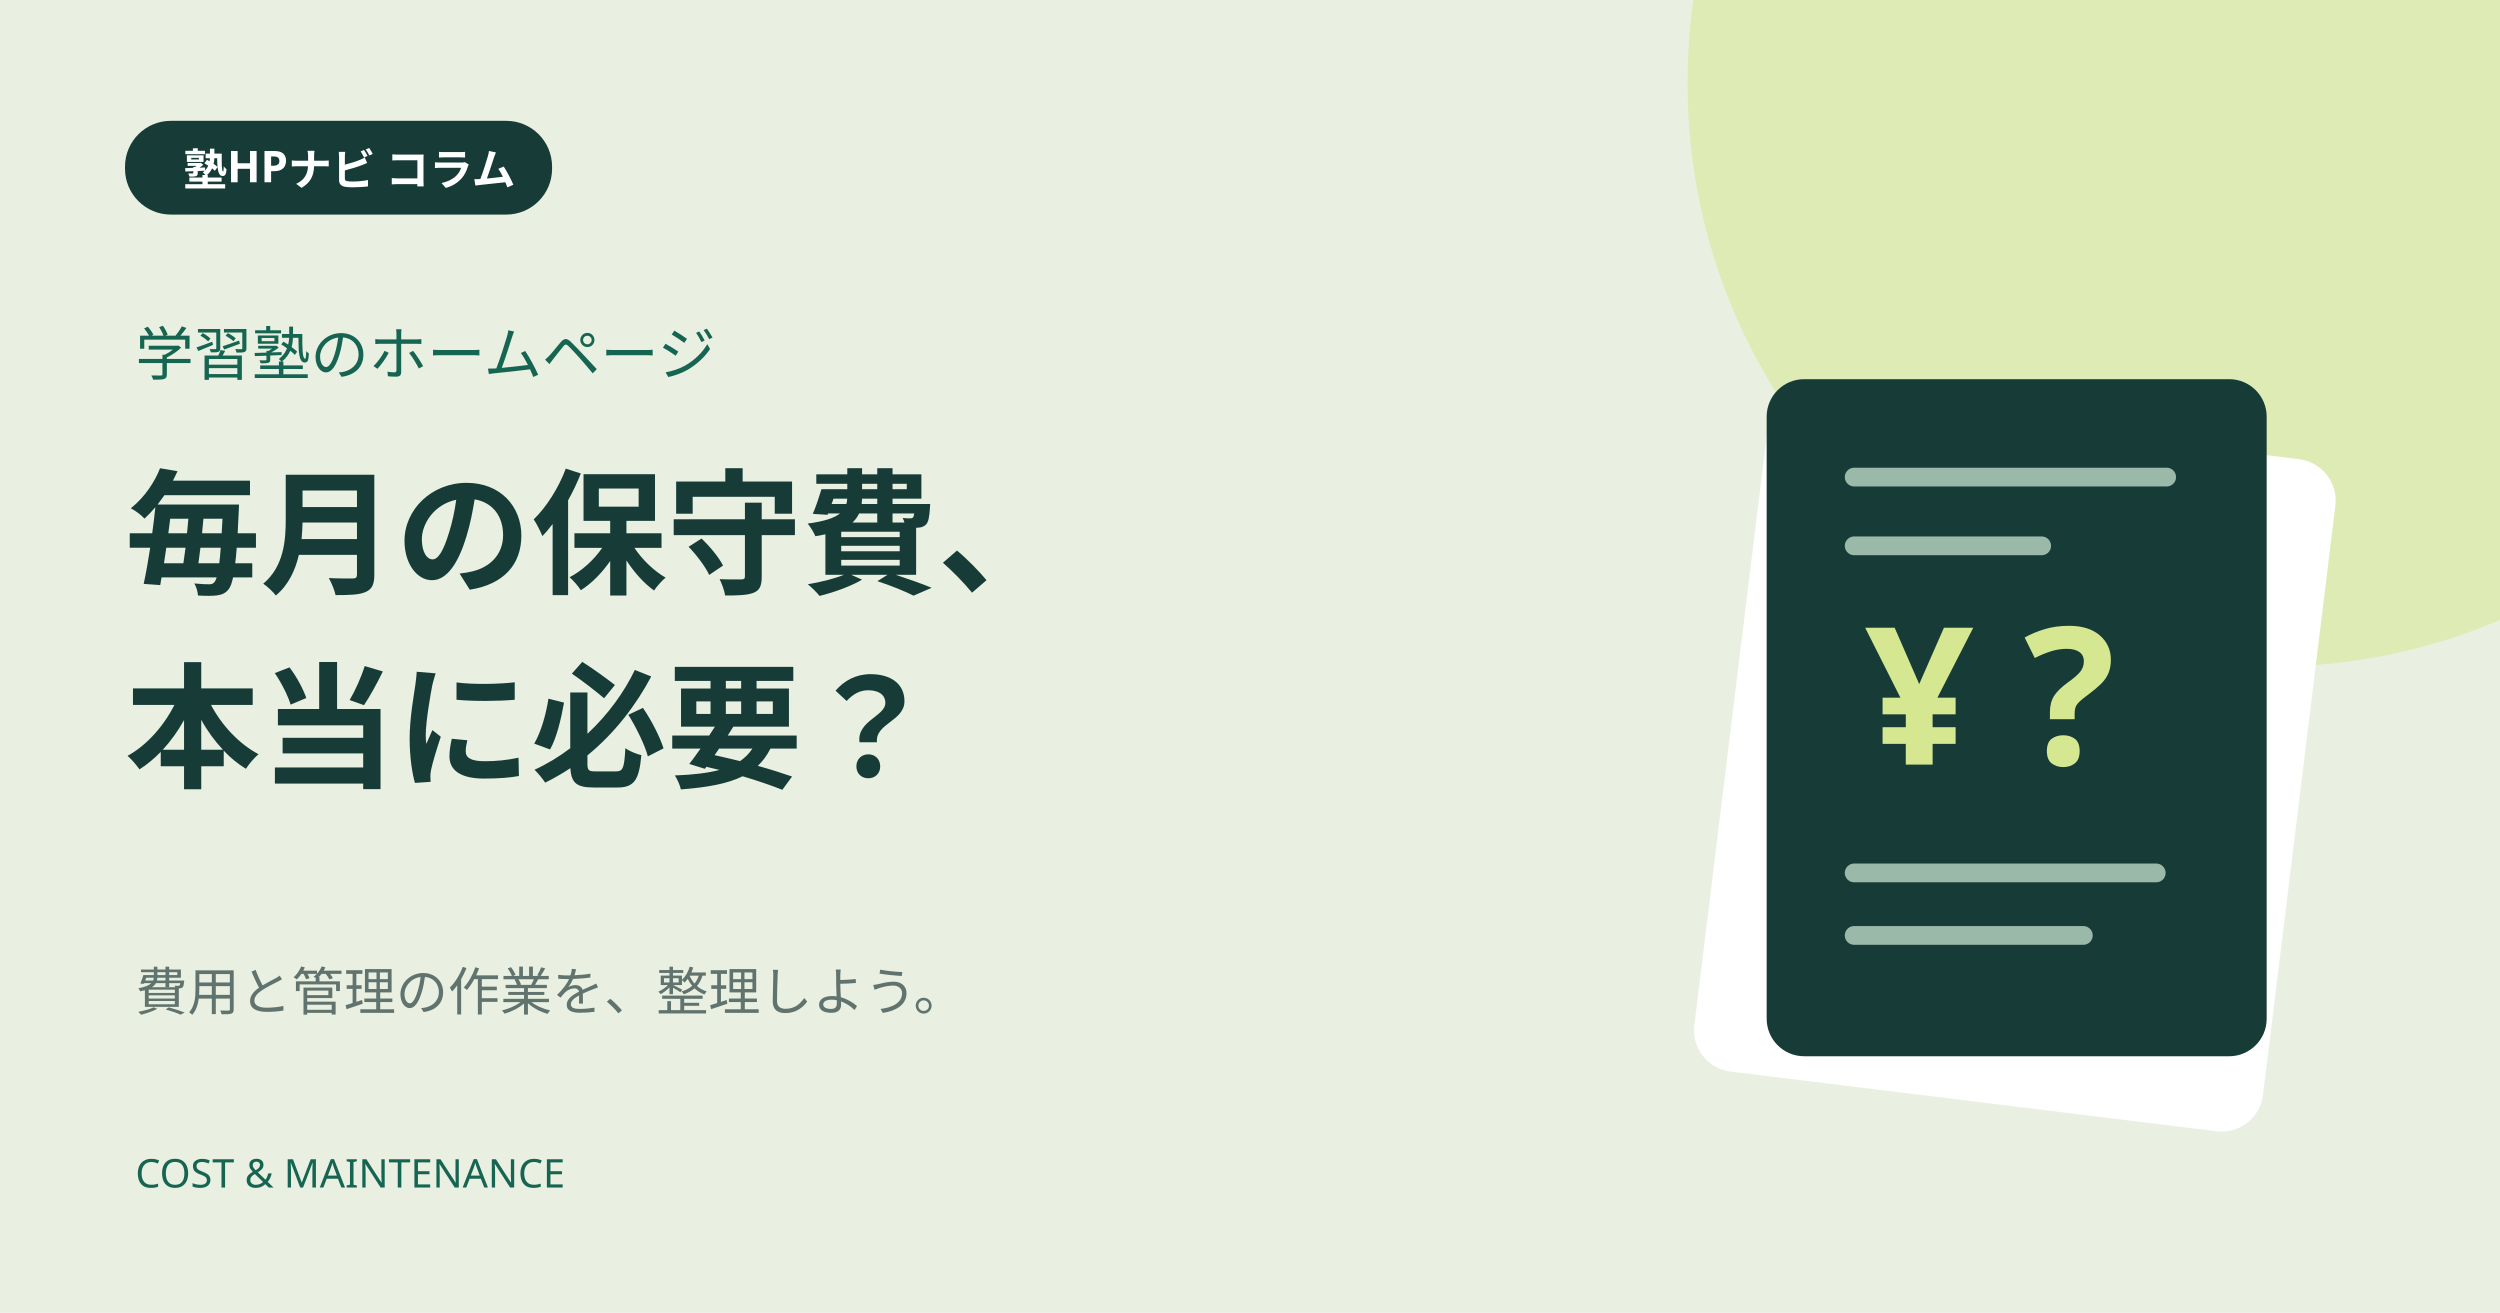
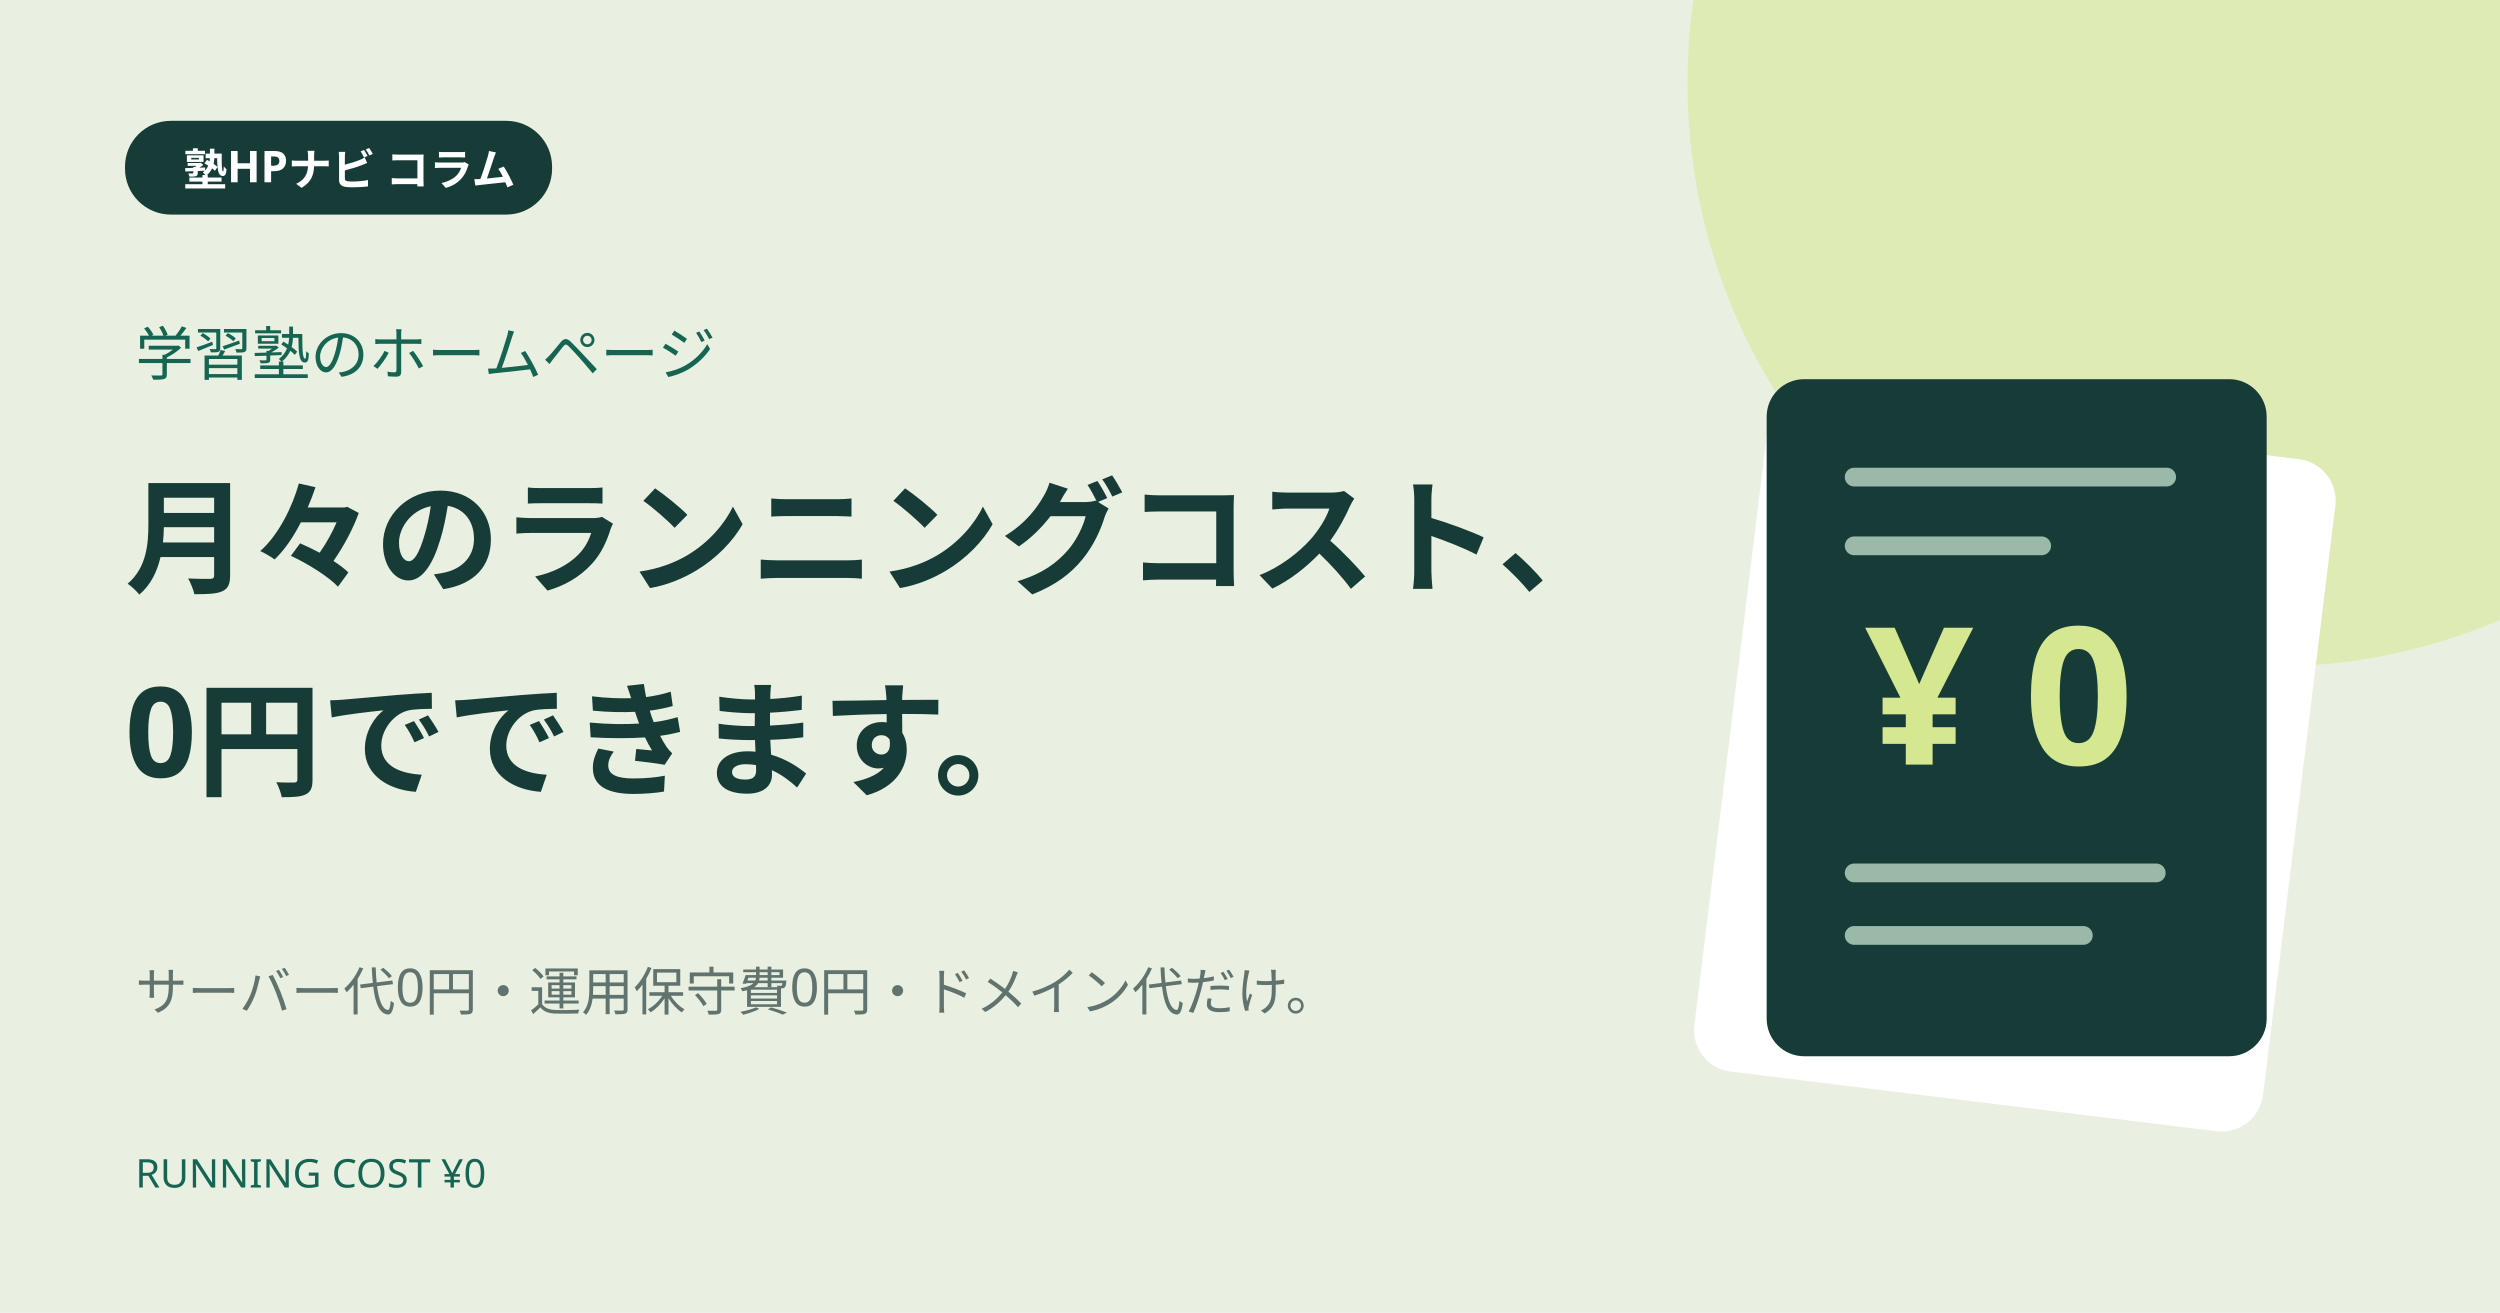
<svg xmlns="http://www.w3.org/2000/svg" width="1200" height="630" viewBox="0 0 1200 630">
  <rect width="1200" height="630" fill="#e9f0e1" />
  <circle cx="1090" cy="40" r="280" fill="#d5e891" opacity=".55" />
  <rect x="60" y="58" width="205" height="45" rx="22" fill="#173c38" />
  <g font-family="Yu Gothic,Meiryo,sans-serif">
    <text x="88" y="89" font-size="21" font-weight="700" fill="#fff">塾HPナビ コラム</text>
    <text x="65" y="180" font-size="28" fill="#166552">学習塾のホームページ</text>
-     <text x="60" y="280" font-size="65" font-weight="700" fill="#173c38">毎月の保守費、</text>
-     <text x="60" y="373" font-size="65" font-weight="700" fill="#173c38">本当に必要？</text>
-     <text x="65" y="485" font-size="25" fill="#61736e">費用と管理の作業を、整理しよう。</text>
-     <text x="65" y="570" font-size="19" fill="#166552">COST &amp; MAINTENANCE</text>
+     <text x="60" y="280" font-size="60" font-weight="700" fill="#173c38">月々のランニングコスト、</text>
+     <text x="60" y="373" font-size="60" font-weight="700" fill="#173c38">0円でできます。</text>
+     <text x="65" y="485" font-size="25" fill="#61736e">サーバー代0円・運用保守費0円・ドメイン代だけ。</text>
+     <text x="65" y="570" font-size="19" fill="#166552">RUNNING COST ¥0</text>
  </g>
  <g transform="translate(830 204)">
    <rect x="0" y="0" width="275" height="325" rx="20" fill="#fff" transform="rotate(7 130 160)" />
    <rect x="18" y="-22" width="240" height="325" rx="18" fill="#173c38" />
    <path d="M60 25h150M60 58h90" stroke="#9ab9a8" stroke-width="9" stroke-linecap="round" />
-     <text x="65" y="163" font-family="sans-serif" font-size="92" font-weight="700" fill="#d5e891">¥ ?</text>
+     <text x="65" y="163" font-family="sans-serif" font-size="92" font-weight="700" fill="#d5e891">¥ 0</text>
    <path d="M60 215h145M60 245h110" stroke="#9ab9a8" stroke-width="9" stroke-linecap="round" />
  </g>
</svg>
